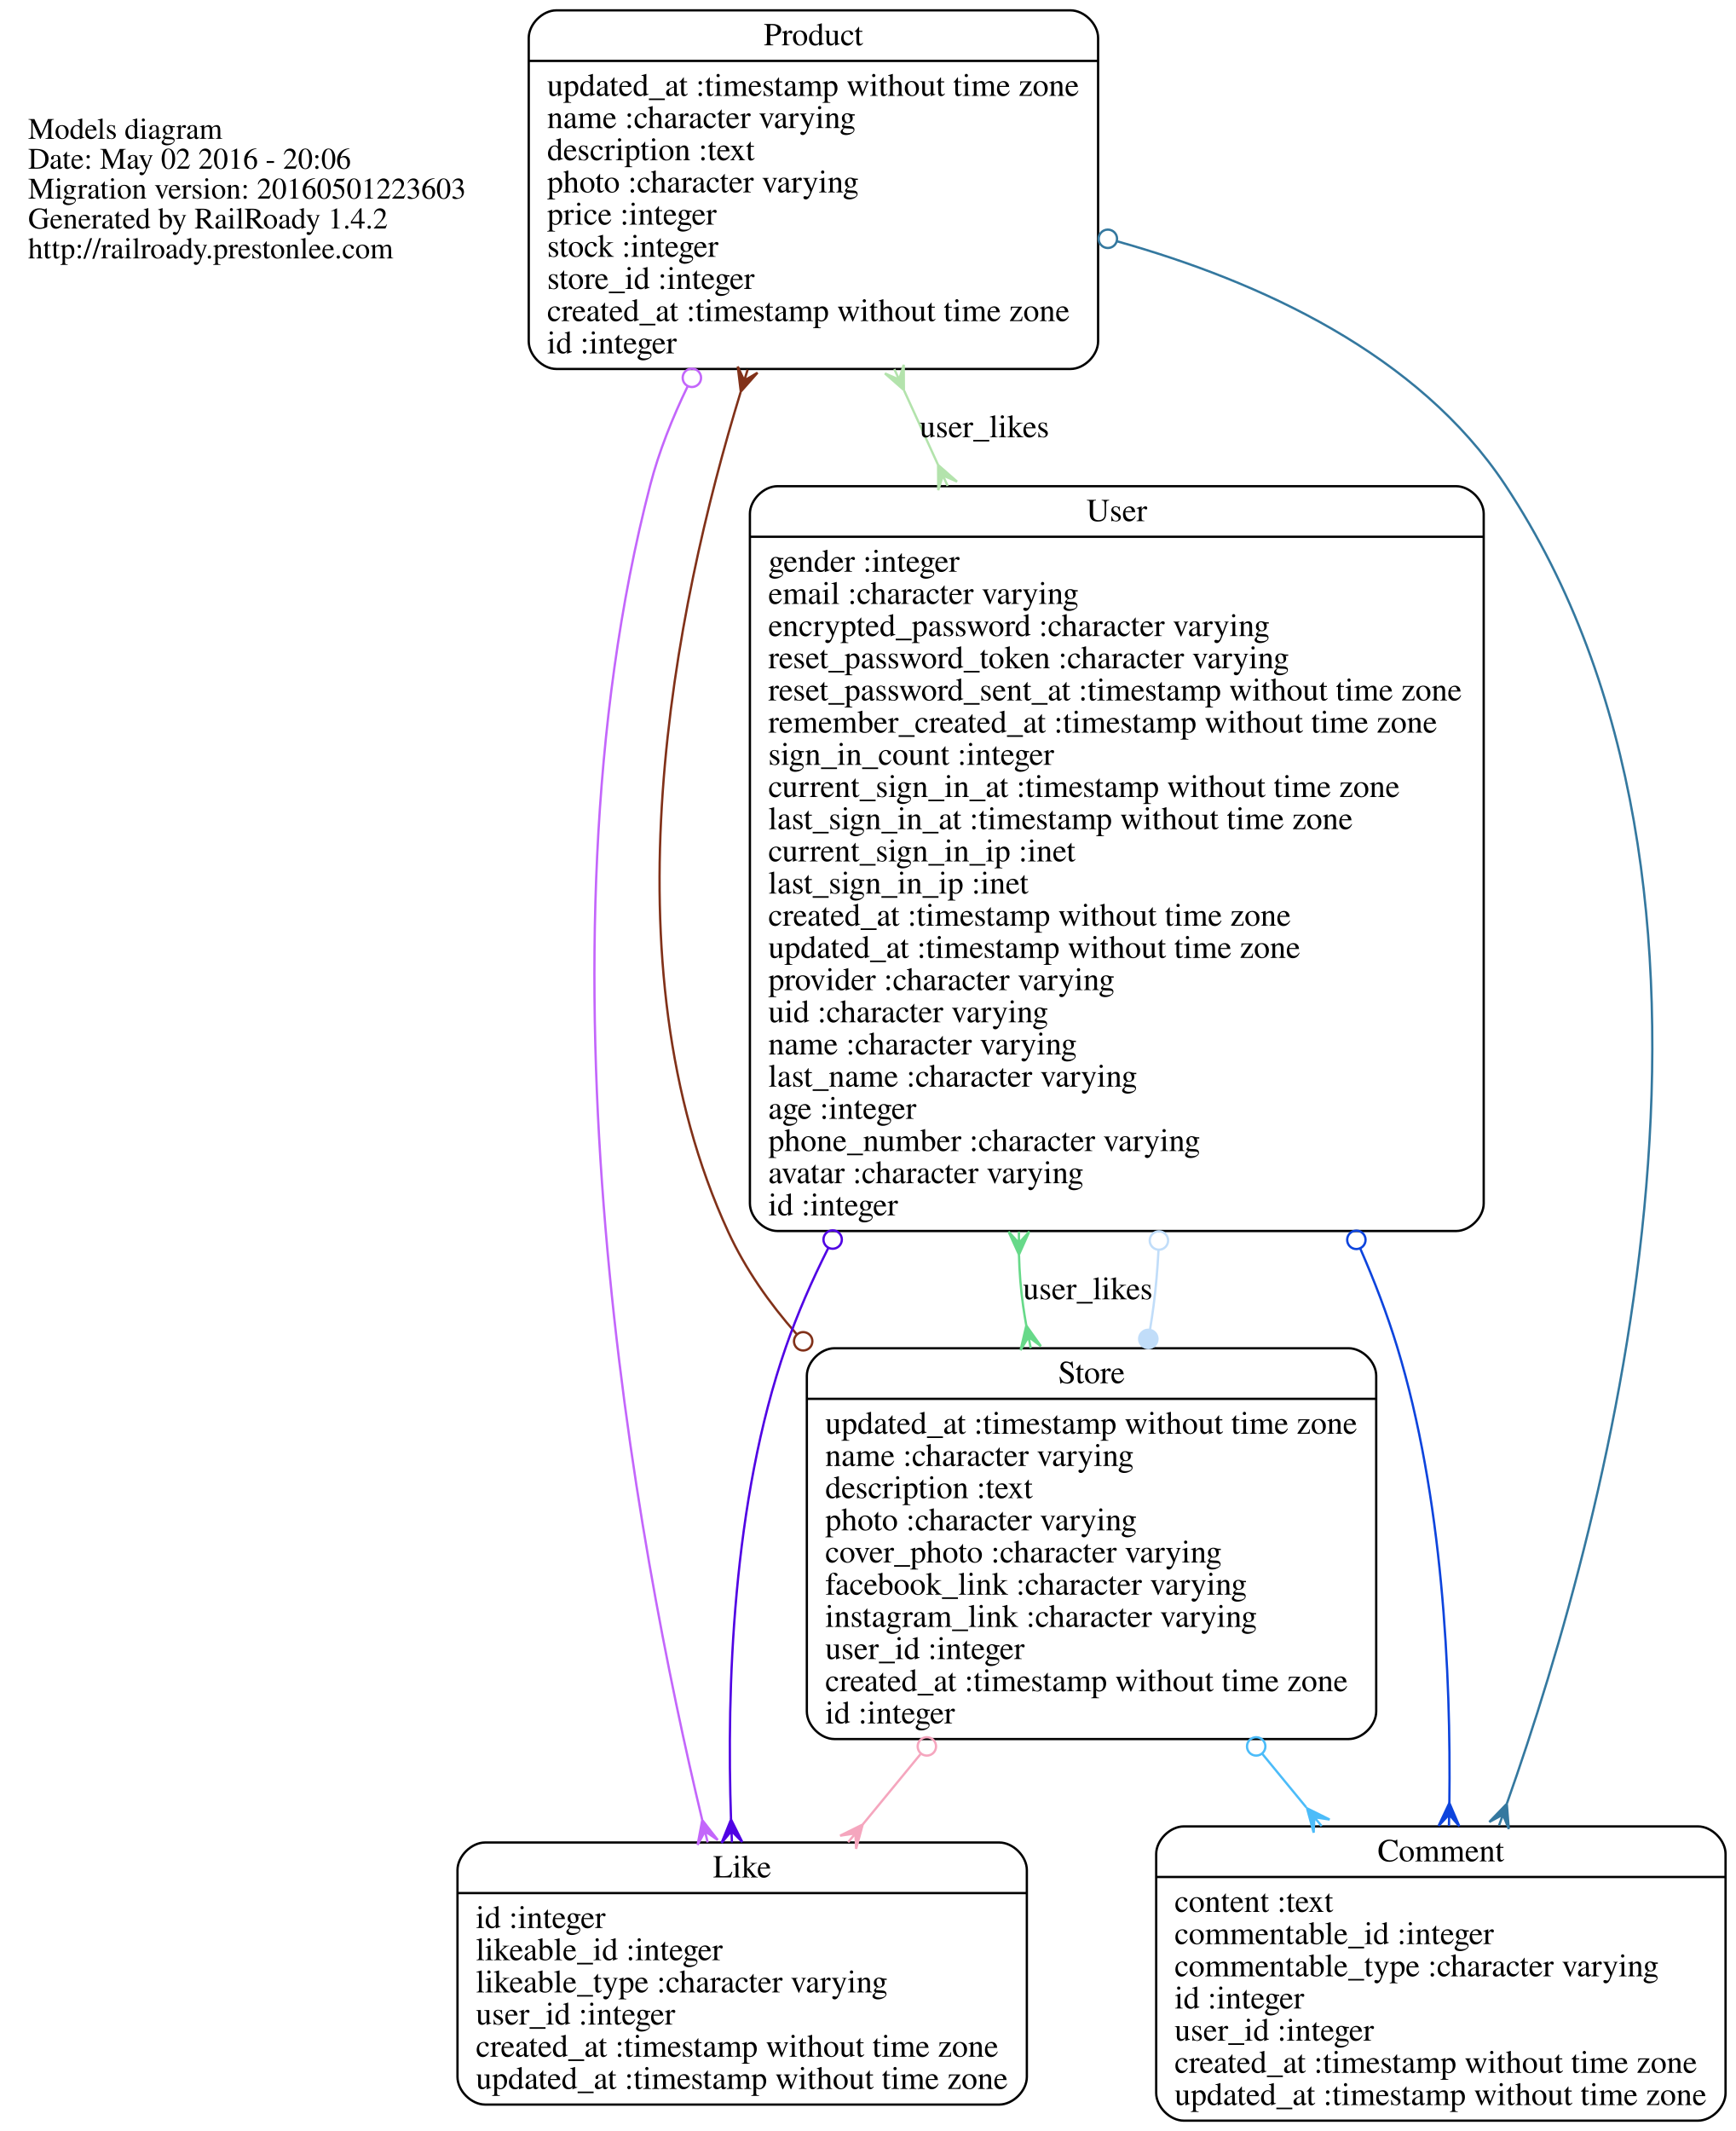
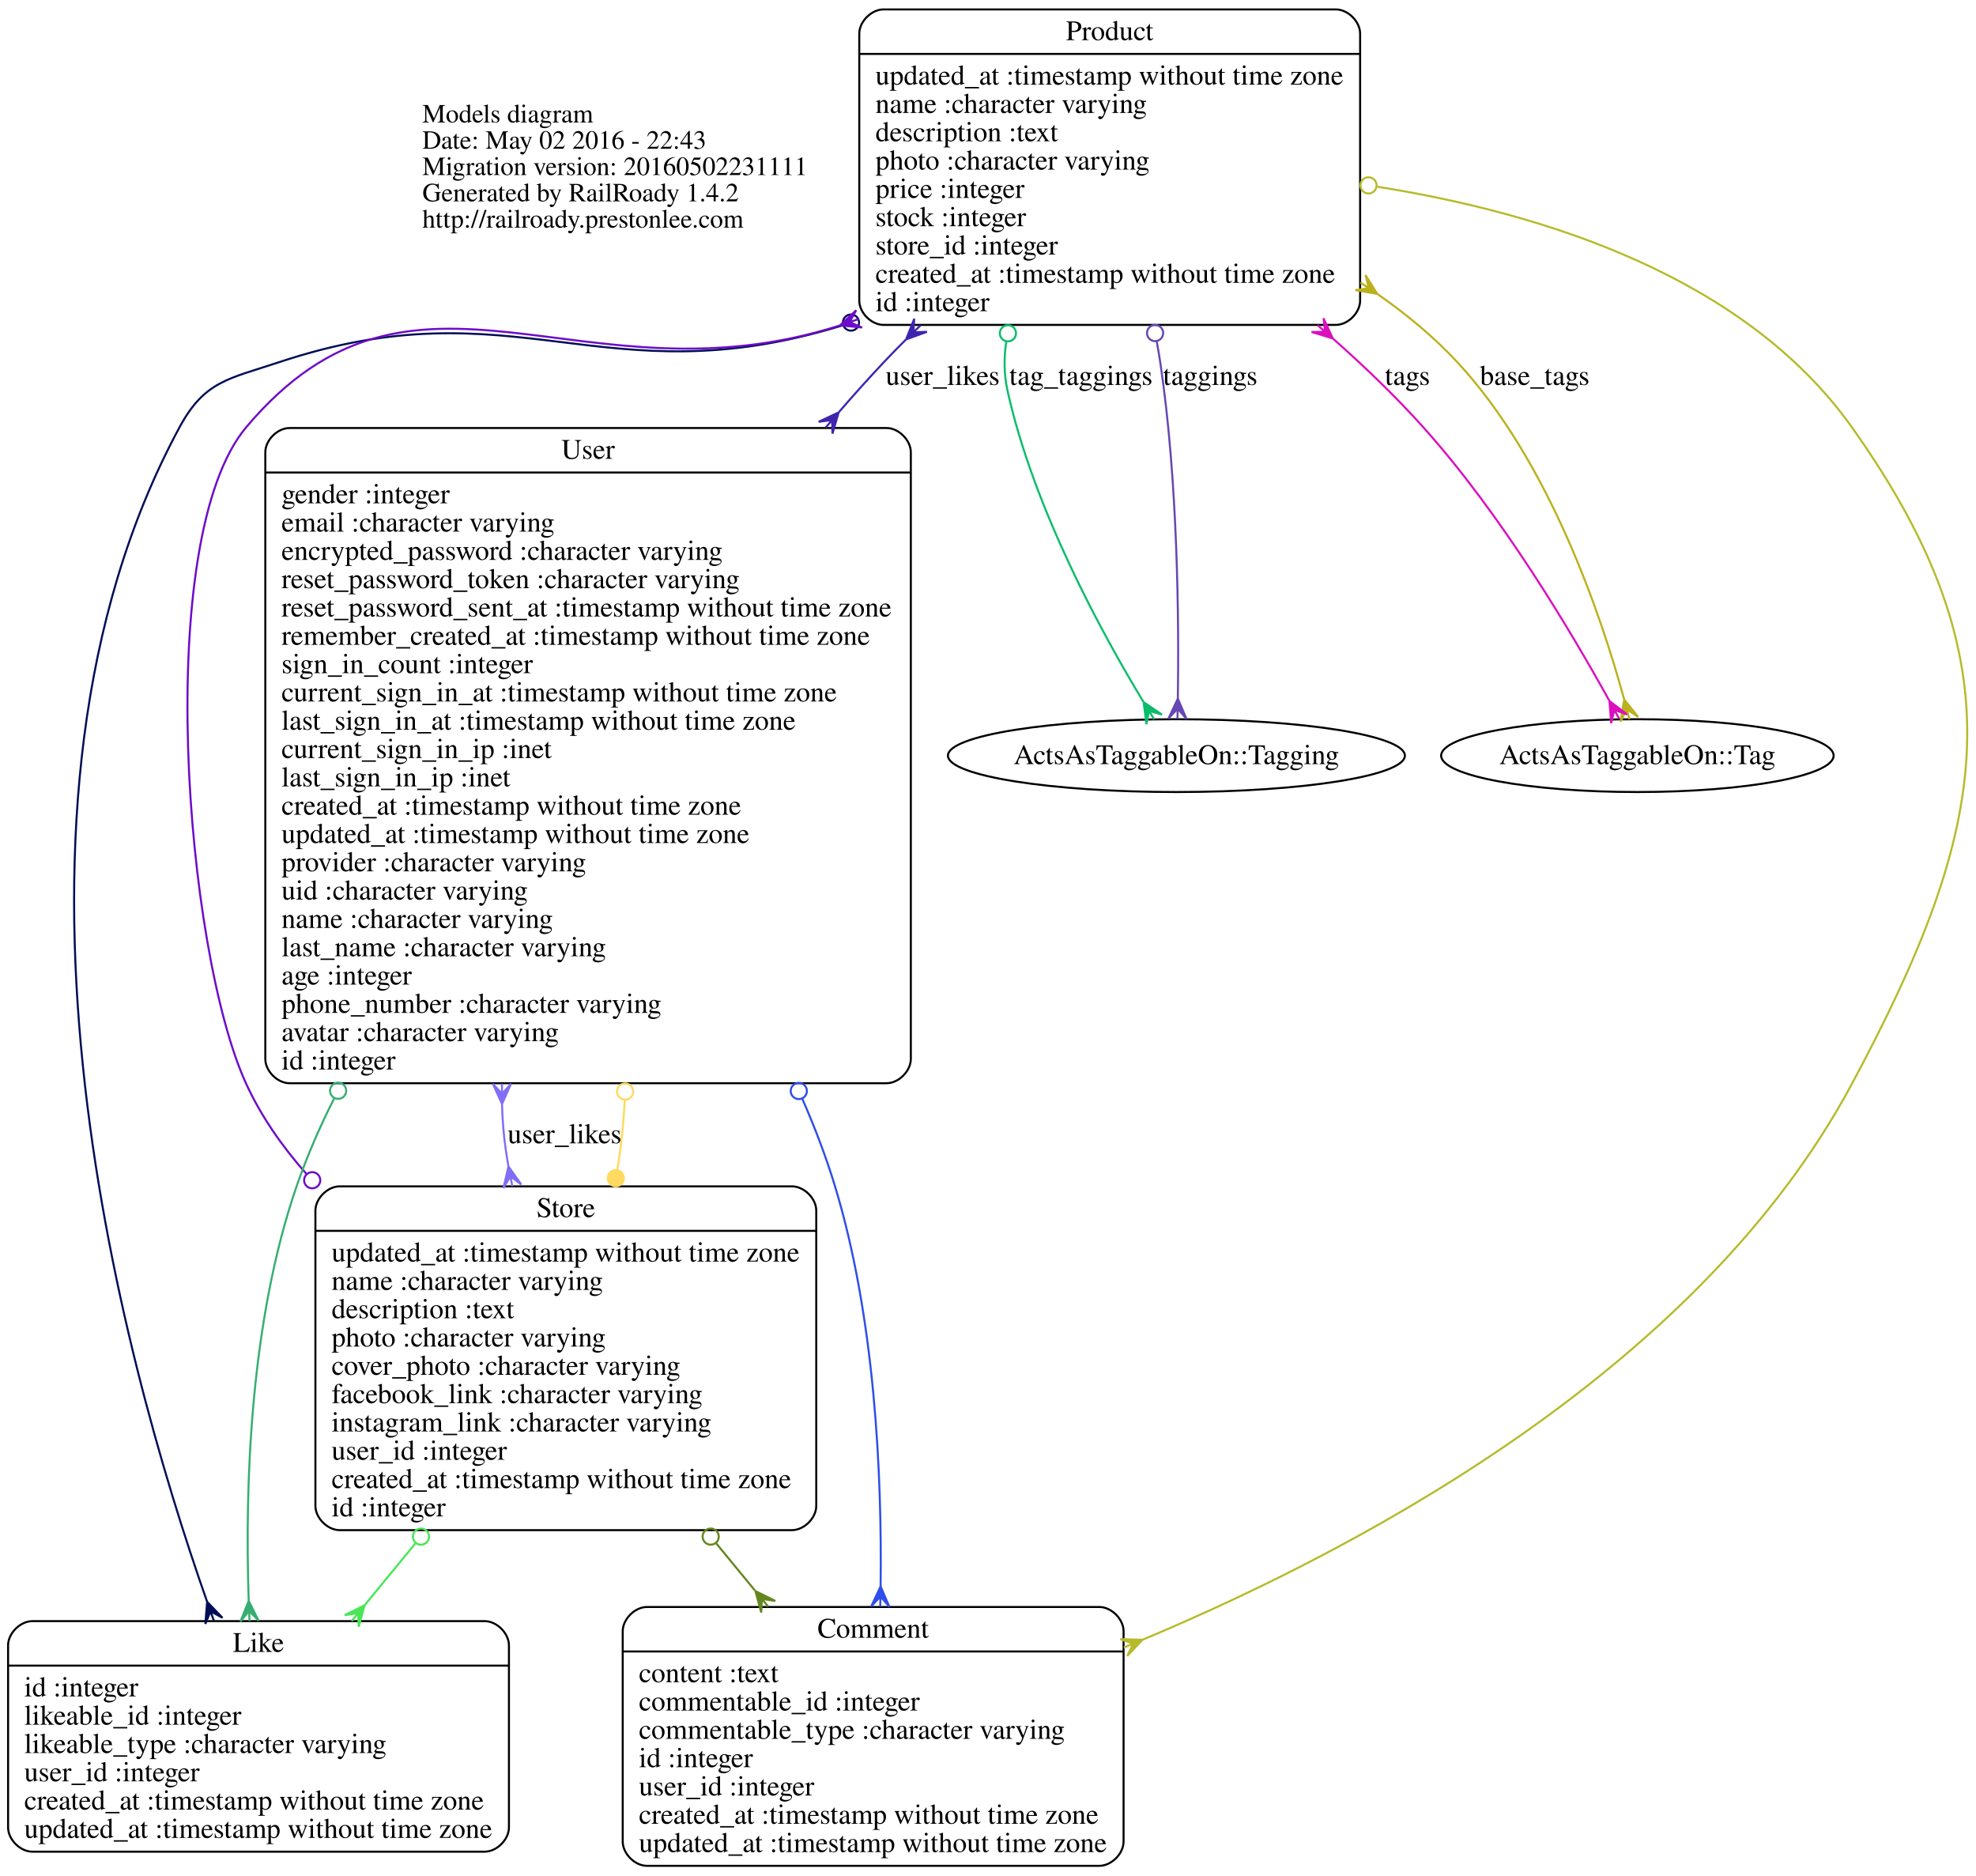
- <svg xmlns="http://www.w3.org/2000/svg" width="755pt" height="927pt" viewBox="0.00 0.00 754.55 927.00">
+ <svg xmlns="http://www.w3.org/2000/svg" width="977pt" height="927pt" viewBox="0.00 0.00 977.34 927.00">
  <g id="graph0" class="graph" transform="scale(1 1) rotate(0) translate(4 923)">
-     <polygon fill="none" stroke="none" points="-4,4 -4,-923 750.55,-923 750.55,4 -4,4" />
+     <polygon fill="none" stroke="none" points="-4,4 -4,-923 973.338,-923 973.338,4 -4,4" />
    <g id="node1" class="node">
-       <text text-anchor="start" x="8" y="-862.6" font-family="Times,serif" font-size="13.00">Models diagram</text>
-       <text text-anchor="start" x="8" y="-849.6" font-family="Times,serif" font-size="13.00">Date: May 02 2016 - 20:06</text>
-       <text text-anchor="start" x="8" y="-836.6" font-family="Times,serif" font-size="13.00">Migration version: 20160501223603</text>
-       <text text-anchor="start" x="8" y="-823.6" font-family="Times,serif" font-size="13.00">Generated by RailRoady 1.4.2</text>
-       <text text-anchor="start" x="8" y="-810.6" font-family="Times,serif" font-size="13.00">http://railroady.prestonlee.com</text>
+       <text text-anchor="start" x="204.889" y="-862.6" font-family="Times,serif" font-size="13.00">Models diagram</text>
+       <text text-anchor="start" x="204.889" y="-849.6" font-family="Times,serif" font-size="13.00">Date: May 02 2016 - 22:43</text>
+       <text text-anchor="start" x="204.889" y="-836.6" font-family="Times,serif" font-size="13.00">Migration version: 20160502231111</text>
+       <text text-anchor="start" x="204.889" y="-823.6" font-family="Times,serif" font-size="13.00">Generated by RailRoady 1.4.2</text>
+       <text text-anchor="start" x="204.889" y="-810.6" font-family="Times,serif" font-size="13.00">http://railroady.prestonlee.com</text>
    </g>
    <g id="node2" class="node">
-       <path fill="none" stroke="black" d="M510.825,-0.5C510.825,-0.5 734.55,-0.5 734.55,-0.5 740.55,-0.5 746.55,-6.5 746.55,-12.5 746.55,-12.5 746.55,-116.5 746.55,-116.5 746.55,-122.5 740.55,-128.5 734.55,-128.5 734.55,-128.5 510.825,-128.5 510.825,-128.5 504.825,-128.5 498.825,-122.5 498.825,-116.5 498.825,-116.5 498.825,-12.5 498.825,-12.5 498.825,-6.5 504.825,-0.5 510.825,-0.5" />
-       <text text-anchor="middle" x="622.688" y="-113.3" font-family="Times,serif" font-size="14.00">Comment</text>
-       <polyline fill="none" stroke="black" points="498.825,-106.5 746.55,-106.5 " />
-       <text text-anchor="start" x="506.825" y="-91.3" font-family="Times,serif" font-size="14.00">content :text</text>
-       <text text-anchor="start" x="506.825" y="-77.3" font-family="Times,serif" font-size="14.00">commentable_id :integer</text>
-       <text text-anchor="start" x="506.825" y="-63.3" font-family="Times,serif" font-size="14.00">commentable_type :character varying</text>
-       <text text-anchor="start" x="506.825" y="-49.3" font-family="Times,serif" font-size="14.00">id :integer</text>
-       <text text-anchor="start" x="506.825" y="-35.3" font-family="Times,serif" font-size="14.00">user_id :integer</text>
-       <text text-anchor="start" x="506.825" y="-21.3" font-family="Times,serif" font-size="14.00">created_at :timestamp without time zone</text>
-       <text text-anchor="start" x="506.825" y="-7.3" font-family="Times,serif" font-size="14.00">updated_at :timestamp without time zone</text>
+       <path fill="none" stroke="black" d="M316,-0.5C316,-0.5 539.725,-0.5 539.725,-0.5 545.725,-0.5 551.725,-6.5 551.725,-12.5 551.725,-12.5 551.725,-116.5 551.725,-116.5 551.725,-122.5 545.725,-128.5 539.725,-128.5 539.725,-128.5 316,-128.5 316,-128.5 310,-128.5 304,-122.5 304,-116.5 304,-116.5 304,-12.5 304,-12.5 304,-6.5 310,-0.5 316,-0.5" />
+       <text text-anchor="middle" x="427.862" y="-113.3" font-family="Times,serif" font-size="14.00">Comment</text>
+       <polyline fill="none" stroke="black" points="304,-106.5 551.725,-106.5 " />
+       <text text-anchor="start" x="312" y="-91.3" font-family="Times,serif" font-size="14.00">content :text</text>
+       <text text-anchor="start" x="312" y="-77.3" font-family="Times,serif" font-size="14.00">commentable_id :integer</text>
+       <text text-anchor="start" x="312" y="-63.3" font-family="Times,serif" font-size="14.00">commentable_type :character varying</text>
+       <text text-anchor="start" x="312" y="-49.3" font-family="Times,serif" font-size="14.00">id :integer</text>
+       <text text-anchor="start" x="312" y="-35.3" font-family="Times,serif" font-size="14.00">user_id :integer</text>
+       <text text-anchor="start" x="312" y="-21.3" font-family="Times,serif" font-size="14.00">created_at :timestamp without time zone</text>
+       <text text-anchor="start" x="312" y="-7.3" font-family="Times,serif" font-size="14.00">updated_at :timestamp without time zone</text>
    </g>
    <g id="node3" class="node">
-       <path fill="none" stroke="black" d="M206.825,-7.5C206.825,-7.5 430.55,-7.5 430.55,-7.5 436.55,-7.5 442.55,-13.5 442.55,-19.5 442.55,-19.5 442.55,-109.5 442.55,-109.5 442.55,-115.5 436.55,-121.5 430.55,-121.5 430.55,-121.5 206.825,-121.5 206.825,-121.5 200.825,-121.5 194.825,-115.5 194.825,-109.5 194.825,-109.5 194.825,-19.5 194.825,-19.5 194.825,-13.5 200.825,-7.5 206.825,-7.5" />
-       <text text-anchor="middle" x="318.688" y="-106.3" font-family="Times,serif" font-size="14.00">Like</text>
-       <polyline fill="none" stroke="black" points="194.825,-99.5 442.55,-99.5 " />
-       <text text-anchor="start" x="202.825" y="-84.3" font-family="Times,serif" font-size="14.00">id :integer</text>
-       <text text-anchor="start" x="202.825" y="-70.3" font-family="Times,serif" font-size="14.00">likeable_id :integer</text>
-       <text text-anchor="start" x="202.825" y="-56.3" font-family="Times,serif" font-size="14.00">likeable_type :character varying</text>
-       <text text-anchor="start" x="202.825" y="-42.3" font-family="Times,serif" font-size="14.00">user_id :integer</text>
-       <text text-anchor="start" x="202.825" y="-28.3" font-family="Times,serif" font-size="14.00">created_at :timestamp without time zone</text>
-       <text text-anchor="start" x="202.825" y="-14.3" font-family="Times,serif" font-size="14.00">updated_at :timestamp without time zone</text>
+       <path fill="none" stroke="black" d="M12,-7.5C12,-7.5 235.725,-7.5 235.725,-7.5 241.725,-7.5 247.725,-13.5 247.725,-19.5 247.725,-19.5 247.725,-109.5 247.725,-109.5 247.725,-115.5 241.725,-121.5 235.725,-121.5 235.725,-121.5 12,-121.5 12,-121.5 6,-121.5 0,-115.5 0,-109.5 0,-109.5 0,-19.5 0,-19.5 0,-13.5 6,-7.5 12,-7.5" />
+       <text text-anchor="middle" x="123.862" y="-106.3" font-family="Times,serif" font-size="14.00">Like</text>
+       <polyline fill="none" stroke="black" points="0,-99.5 247.725,-99.5 " />
+       <text text-anchor="start" x="8" y="-84.3" font-family="Times,serif" font-size="14.00">id :integer</text>
+       <text text-anchor="start" x="8" y="-70.3" font-family="Times,serif" font-size="14.00">likeable_id :integer</text>
+       <text text-anchor="start" x="8" y="-56.3" font-family="Times,serif" font-size="14.00">likeable_type :character varying</text>
+       <text text-anchor="start" x="8" y="-42.3" font-family="Times,serif" font-size="14.00">user_id :integer</text>
+       <text text-anchor="start" x="8" y="-28.3" font-family="Times,serif" font-size="14.00">created_at :timestamp without time zone</text>
+       <text text-anchor="start" x="8" y="-14.3" font-family="Times,serif" font-size="14.00">updated_at :timestamp without time zone</text>
    </g>
    <g id="node4" class="node">
-       <path fill="none" stroke="black" d="M237.825,-762.5C237.825,-762.5 461.55,-762.5 461.55,-762.5 467.55,-762.5 473.55,-768.5 473.55,-774.5 473.55,-774.5 473.55,-906.5 473.55,-906.5 473.55,-912.5 467.55,-918.5 461.55,-918.5 461.55,-918.5 237.825,-918.5 237.825,-918.5 231.825,-918.5 225.825,-912.5 225.825,-906.5 225.825,-906.5 225.825,-774.5 225.825,-774.5 225.825,-768.5 231.825,-762.5 237.825,-762.5" />
-       <text text-anchor="middle" x="349.688" y="-903.3" font-family="Times,serif" font-size="14.00">Product</text>
-       <polyline fill="none" stroke="black" points="225.825,-896.5 473.55,-896.5 " />
-       <text text-anchor="start" x="233.825" y="-881.3" font-family="Times,serif" font-size="14.00">updated_at :timestamp without time zone</text>
-       <text text-anchor="start" x="233.825" y="-867.3" font-family="Times,serif" font-size="14.00">name :character varying</text>
-       <text text-anchor="start" x="233.825" y="-853.3" font-family="Times,serif" font-size="14.00">description :text</text>
-       <text text-anchor="start" x="233.825" y="-839.3" font-family="Times,serif" font-size="14.00">photo :character varying</text>
-       <text text-anchor="start" x="233.825" y="-825.3" font-family="Times,serif" font-size="14.00">price :integer</text>
-       <text text-anchor="start" x="233.825" y="-811.3" font-family="Times,serif" font-size="14.00">stock :integer</text>
-       <text text-anchor="start" x="233.825" y="-797.3" font-family="Times,serif" font-size="14.00">store_id :integer</text>
-       <text text-anchor="start" x="233.825" y="-783.3" font-family="Times,serif" font-size="14.00">created_at :timestamp without time zone</text>
-       <text text-anchor="start" x="233.825" y="-769.3" font-family="Times,serif" font-size="14.00">id :integer</text>
+       <path fill="none" stroke="black" d="M433,-762.5C433,-762.5 656.725,-762.5 656.725,-762.5 662.725,-762.5 668.725,-768.5 668.725,-774.5 668.725,-774.5 668.725,-906.5 668.725,-906.5 668.725,-912.5 662.725,-918.5 656.725,-918.5 656.725,-918.5 433,-918.5 433,-918.5 427,-918.5 421,-912.5 421,-906.5 421,-906.5 421,-774.5 421,-774.5 421,-768.5 427,-762.5 433,-762.5" />
+       <text text-anchor="middle" x="544.862" y="-903.3" font-family="Times,serif" font-size="14.00">Product</text>
+       <polyline fill="none" stroke="black" points="421,-896.5 668.725,-896.5 " />
+       <text text-anchor="start" x="429" y="-881.3" font-family="Times,serif" font-size="14.00">updated_at :timestamp without time zone</text>
+       <text text-anchor="start" x="429" y="-867.3" font-family="Times,serif" font-size="14.00">name :character varying</text>
+       <text text-anchor="start" x="429" y="-853.3" font-family="Times,serif" font-size="14.00">description :text</text>
+       <text text-anchor="start" x="429" y="-839.3" font-family="Times,serif" font-size="14.00">photo :character varying</text>
+       <text text-anchor="start" x="429" y="-825.3" font-family="Times,serif" font-size="14.00">price :integer</text>
+       <text text-anchor="start" x="429" y="-811.3" font-family="Times,serif" font-size="14.00">stock :integer</text>
+       <text text-anchor="start" x="429" y="-797.3" font-family="Times,serif" font-size="14.00">store_id :integer</text>
+       <text text-anchor="start" x="429" y="-783.3" font-family="Times,serif" font-size="14.00">created_at :timestamp without time zone</text>
+       <text text-anchor="start" x="429" y="-769.3" font-family="Times,serif" font-size="14.00">id :integer</text>
    </g>
    <g id="edge1" class="edge">
-       <path fill="none" stroke="#34789f" d="M481.888,-818.006C544.187,-800.524 612.968,-768.942 650.688,-712 767.994,-534.914 696.749,-266.752 651.48,-138.644" />
-       <ellipse fill="none" stroke="#34789f" cx="477.792" cy="-819.121" rx="4" ry="4" />
-       <polygon fill="#34789f" stroke="#34789f" points="651.37,-138.335 652.235,-127.404 649.684,-133.628 647.999,-128.921 647.999,-128.921 647.999,-128.921 649.684,-133.628 643.762,-130.438 651.37,-138.335 651.37,-138.335" />
+       <path fill="none" stroke="#b5bb2a" d="M677.314,-830.809C759.396,-817.767 858.949,-786.398 911.862,-712 995.58,-594.29 980.126,-514.296 911.862,-387 838.234,-249.7 677.287,-161.05 561.177,-112.322" />
+       <ellipse fill="none" stroke="#b5bb2a" cx="672.875" cy="-831.486" rx="4" ry="4" />
+       <polygon fill="#b5bb2a" stroke="#b5bb2a" points="561.082,-112.283 553.57,-104.295 556.464,-110.367 551.845,-108.451 551.845,-108.451 551.845,-108.451 556.464,-110.367 550.121,-112.608 561.082,-112.283 561.082,-112.283" />
    </g>
    <g id="edge2" class="edge">
-       <path fill="none" stroke="#c366fb" d="M295,-755.028C288.277,-741.131 282.456,-726.514 278.688,-712 225.068,-505.499 272.892,-250 301.25,-131.542" />
-       <ellipse fill="none" stroke="#c366fb" cx="296.805" cy="-758.647" rx="4" ry="4" />
-       <polygon fill="#c366fb" stroke="#c366fb" points="301.319,-131.256 308.05,-122.599 302.498,-126.397 303.677,-121.538 303.677,-121.538 303.677,-121.538 302.498,-126.397 299.303,-120.477 301.319,-131.256 301.319,-131.256" />
+       <path fill="none" stroke="#000e56" d="M412.965,-762.34C412.597,-762.225 412.23,-762.112 411.862,-762 293.437,-725.868 251.329,-783.135 133.862,-744 109.185,-735.779 97.244,-734.874 84.862,-712 -17.805,-522.331 55.266,-253.957 98.368,-131.289" />
+       <ellipse fill="none" stroke="#000e56" cx="416.892" cy="-763.647" rx="4" ry="4" />
+       <polygon fill="#000e56" stroke="#000e56" points="98.446,-131.069 106.039,-123.157 100.123,-126.359 101.8,-121.648 101.8,-121.648 101.8,-121.648 100.123,-126.359 97.56,-120.139 98.446,-131.069 98.446,-131.069" />
    </g>
    <g id="node6" class="node">
-       <path fill="none" stroke="black" d="M334.053,-387.5C334.053,-387.5 629.323,-387.5 629.323,-387.5 635.323,-387.5 641.323,-393.5 641.323,-399.5 641.323,-399.5 641.323,-699.5 641.323,-699.5 641.323,-705.5 635.323,-711.5 629.323,-711.5 629.323,-711.5 334.053,-711.5 334.053,-711.5 328.053,-711.5 322.053,-705.5 322.053,-699.5 322.053,-699.5 322.053,-399.5 322.053,-399.5 322.053,-393.5 328.053,-387.5 334.053,-387.5" />
-       <text text-anchor="middle" x="481.688" y="-696.3" font-family="Times,serif" font-size="14.00">User</text>
-       <polyline fill="none" stroke="black" points="322.053,-689.5 641.323,-689.5 " />
-       <text text-anchor="start" x="330.053" y="-674.3" font-family="Times,serif" font-size="14.00">gender :integer</text>
-       <text text-anchor="start" x="330.053" y="-660.3" font-family="Times,serif" font-size="14.00">email :character varying</text>
-       <text text-anchor="start" x="330.053" y="-646.3" font-family="Times,serif" font-size="14.00">encrypted_password :character varying</text>
-       <text text-anchor="start" x="330.053" y="-632.3" font-family="Times,serif" font-size="14.00">reset_password_token :character varying</text>
-       <text text-anchor="start" x="330.053" y="-618.3" font-family="Times,serif" font-size="14.00">reset_password_sent_at :timestamp without time zone</text>
-       <text text-anchor="start" x="330.053" y="-604.3" font-family="Times,serif" font-size="14.00">remember_created_at :timestamp without time zone</text>
-       <text text-anchor="start" x="330.053" y="-590.3" font-family="Times,serif" font-size="14.00">sign_in_count :integer</text>
-       <text text-anchor="start" x="330.053" y="-576.3" font-family="Times,serif" font-size="14.00">current_sign_in_at :timestamp without time zone</text>
-       <text text-anchor="start" x="330.053" y="-562.3" font-family="Times,serif" font-size="14.00">last_sign_in_at :timestamp without time zone</text>
-       <text text-anchor="start" x="330.053" y="-548.3" font-family="Times,serif" font-size="14.00">current_sign_in_ip :inet</text>
-       <text text-anchor="start" x="330.053" y="-534.3" font-family="Times,serif" font-size="14.00">last_sign_in_ip :inet</text>
-       <text text-anchor="start" x="330.053" y="-520.3" font-family="Times,serif" font-size="14.00">created_at :timestamp without time zone</text>
-       <text text-anchor="start" x="330.053" y="-506.3" font-family="Times,serif" font-size="14.00">updated_at :timestamp without time zone</text>
-       <text text-anchor="start" x="330.053" y="-492.3" font-family="Times,serif" font-size="14.00">provider :character varying</text>
-       <text text-anchor="start" x="330.053" y="-478.3" font-family="Times,serif" font-size="14.00">uid :character varying</text>
-       <text text-anchor="start" x="330.053" y="-464.3" font-family="Times,serif" font-size="14.00">name :character varying</text>
-       <text text-anchor="start" x="330.053" y="-450.3" font-family="Times,serif" font-size="14.00">last_name :character varying</text>
-       <text text-anchor="start" x="330.053" y="-436.3" font-family="Times,serif" font-size="14.00">age :integer</text>
-       <text text-anchor="start" x="330.053" y="-422.3" font-family="Times,serif" font-size="14.00">phone_number :character varying</text>
-       <text text-anchor="start" x="330.053" y="-408.3" font-family="Times,serif" font-size="14.00">avatar :character varying</text>
-       <text text-anchor="start" x="330.053" y="-394.3" font-family="Times,serif" font-size="14.00">id :integer</text>
+       <path fill="none" stroke="black" d="M139.228,-387.5C139.228,-387.5 434.497,-387.5 434.497,-387.5 440.497,-387.5 446.497,-393.5 446.497,-399.5 446.497,-399.5 446.497,-699.5 446.497,-699.5 446.497,-705.5 440.497,-711.5 434.497,-711.5 434.497,-711.5 139.228,-711.5 139.228,-711.5 133.228,-711.5 127.228,-705.5 127.228,-699.5 127.228,-699.5 127.228,-399.5 127.228,-399.5 127.228,-393.5 133.228,-387.5 139.228,-387.5" />
+       <text text-anchor="middle" x="286.862" y="-696.3" font-family="Times,serif" font-size="14.00">User</text>
+       <polyline fill="none" stroke="black" points="127.228,-689.5 446.497,-689.5 " />
+       <text text-anchor="start" x="135.228" y="-674.3" font-family="Times,serif" font-size="14.00">gender :integer</text>
+       <text text-anchor="start" x="135.228" y="-660.3" font-family="Times,serif" font-size="14.00">email :character varying</text>
+       <text text-anchor="start" x="135.228" y="-646.3" font-family="Times,serif" font-size="14.00">encrypted_password :character varying</text>
+       <text text-anchor="start" x="135.228" y="-632.3" font-family="Times,serif" font-size="14.00">reset_password_token :character varying</text>
+       <text text-anchor="start" x="135.228" y="-618.3" font-family="Times,serif" font-size="14.00">reset_password_sent_at :timestamp without time zone</text>
+       <text text-anchor="start" x="135.228" y="-604.3" font-family="Times,serif" font-size="14.00">remember_created_at :timestamp without time zone</text>
+       <text text-anchor="start" x="135.228" y="-590.3" font-family="Times,serif" font-size="14.00">sign_in_count :integer</text>
+       <text text-anchor="start" x="135.228" y="-576.3" font-family="Times,serif" font-size="14.00">current_sign_in_at :timestamp without time zone</text>
+       <text text-anchor="start" x="135.228" y="-562.3" font-family="Times,serif" font-size="14.00">last_sign_in_at :timestamp without time zone</text>
+       <text text-anchor="start" x="135.228" y="-548.3" font-family="Times,serif" font-size="14.00">current_sign_in_ip :inet</text>
+       <text text-anchor="start" x="135.228" y="-534.3" font-family="Times,serif" font-size="14.00">last_sign_in_ip :inet</text>
+       <text text-anchor="start" x="135.228" y="-520.3" font-family="Times,serif" font-size="14.00">created_at :timestamp without time zone</text>
+       <text text-anchor="start" x="135.228" y="-506.3" font-family="Times,serif" font-size="14.00">updated_at :timestamp without time zone</text>
+       <text text-anchor="start" x="135.228" y="-492.3" font-family="Times,serif" font-size="14.00">provider :character varying</text>
+       <text text-anchor="start" x="135.228" y="-478.3" font-family="Times,serif" font-size="14.00">uid :character varying</text>
+       <text text-anchor="start" x="135.228" y="-464.3" font-family="Times,serif" font-size="14.00">name :character varying</text>
+       <text text-anchor="start" x="135.228" y="-450.3" font-family="Times,serif" font-size="14.00">last_name :character varying</text>
+       <text text-anchor="start" x="135.228" y="-436.3" font-family="Times,serif" font-size="14.00">age :integer</text>
+       <text text-anchor="start" x="135.228" y="-422.3" font-family="Times,serif" font-size="14.00">phone_number :character varying</text>
+       <text text-anchor="start" x="135.228" y="-408.3" font-family="Times,serif" font-size="14.00">avatar :character varying</text>
+       <text text-anchor="start" x="135.228" y="-394.3" font-family="Times,serif" font-size="14.00">id :integer</text>
    </g>
    <g id="edge3" class="edge">
-       <path fill="none" stroke="#b3e3ac" d="M389.209,-752.973C393.916,-742.668 398.838,-731.892 403.854,-720.909" />
-       <polygon fill="#b3e3ac" stroke="#b3e3ac" points="389.043,-753.337 380.795,-760.563 386.965,-757.885 384.888,-762.433 384.888,-762.433 384.888,-762.433 386.965,-757.885 388.981,-764.303 389.043,-753.337 389.043,-753.337" />
-       <polygon fill="#b3e3ac" stroke="#b3e3ac" points="403.933,-720.736 412.181,-713.51 406.01,-716.188 408.087,-711.64 408.087,-711.64 408.087,-711.64 406.01,-716.188 403.994,-709.771 403.933,-720.736 403.933,-720.736" />
-       <text text-anchor="middle" x="424.071" y="-732.8" font-family="Times,serif" font-size="14.00">user_likes</text>
+       <path fill="none" stroke="#3f25ae" d="M444.02,-755.192C440.271,-751.475 436.615,-747.736 433.097,-744 425.692,-736.138 418.303,-727.909 411.002,-719.465" />
+       <polygon fill="#3f25ae" stroke="#3f25ae" points="444.167,-755.335 448.196,-765.534 447.751,-758.822 451.335,-762.309 451.335,-762.309 451.335,-762.309 447.751,-758.822 454.473,-759.084 444.167,-755.335 444.167,-755.335" />
+       <polygon fill="#3f25ae" stroke="#3f25ae" points="410.822,-719.255 407.742,-708.73 407.572,-715.455 404.322,-711.655 404.322,-711.655 404.322,-711.655 407.572,-715.455 400.902,-714.58 410.822,-719.255 410.822,-719.255" />
+       <text text-anchor="middle" x="462.245" y="-732.8" font-family="Times,serif" font-size="14.00">user_likes</text>
+     </g>
+     <g id="node7" class="node">
+       <ellipse fill="none" stroke="black" cx="577.862" cy="-549.5" rx="113.006" ry="18" />
+       <text text-anchor="middle" x="577.862" y="-545.3" font-family="Times,serif" font-size="14.00">ActsAsTaggableOn::Tagging</text>
+     </g>
+     <g id="edge4" class="edge">
+       <path fill="none" stroke="#6647b4" d="M568.137,-754.284C568.775,-750.822 569.355,-747.385 569.862,-744 578.656,-685.288 579.125,-615.514 578.57,-577.868" />
+       <ellipse fill="none" stroke="#6647b4" cx="567.317" cy="-758.467" rx="4" ry="4" />
+       <polygon fill="#6647b4" stroke="#6647b4" points="578.567,-577.699 582.881,-567.617 578.474,-572.7 578.382,-567.7 578.382,-567.7 578.382,-567.7 578.474,-572.7 573.883,-567.783 578.567,-577.699 578.567,-577.699" />
+       <text text-anchor="middle" x="594.583" y="-732.8" font-family="Times,serif" font-size="14.00">taggings</text>
+     </g>
+     <g id="edge6" class="edge">
+       <path fill="none" stroke="#0abd6a" d="M493.71,-754.266C492.498,-746.213 492.536,-738.05 494.317,-730 507.217,-671.714 541.065,-609.899 561.501,-576.168" />
+       <ellipse fill="none" stroke="#0abd6a" cx="494.531" cy="-758.351" rx="4" ry="4" />
+       <polygon fill="#0abd6a" stroke="#0abd6a" points="561.64,-575.942 570.713,-569.784 564.26,-571.684 566.881,-567.426 566.881,-567.426 566.881,-567.426 564.26,-571.684 563.048,-565.067 561.64,-575.942 561.64,-575.942" />
+       <text text-anchor="middle" x="530.635" y="-732.8" font-family="Times,serif" font-size="14.00">tag_taggings</text>
+     </g>
+     <g id="node8" class="node">
+       <ellipse fill="none" stroke="black" cx="805.862" cy="-549.5" rx="97.062" ry="18" />
+       <text text-anchor="middle" x="805.862" y="-545.3" font-family="Times,serif" font-size="14.00">ActsAsTaggableOn::Tag</text>
+     </g>
+     <g id="edge5" class="edge">
+       <path fill="none" stroke="#bbb11d" d="M677.415,-777.678C691.759,-767.681 705.313,-756.459 716.862,-744 762.552,-694.711 788.227,-617.871 799.276,-577.447" />
+       <polygon fill="#bbb11d" stroke="#bbb11d" points="677.182,-777.835 666.374,-779.689 673.035,-780.628 668.888,-783.422 668.888,-783.422 668.888,-783.422 673.035,-780.628 671.402,-787.154 677.182,-777.835 677.182,-777.835" />
+       <polygon fill="#bbb11d" stroke="#bbb11d" points="799.342,-577.198 806.243,-568.676 800.617,-572.363 801.892,-567.528 801.892,-567.528 801.892,-567.528 800.617,-572.363 797.54,-566.381 799.342,-577.198 799.342,-577.198" />
+       <text text-anchor="middle" x="755.076" y="-732.8" font-family="Times,serif" font-size="14.00">base_tags</text>
+     </g>
+     <g id="edge7" class="edge">
+       <path fill="none" stroke="#db0fbe" d="M655.362,-755.661C671.017,-741.81 686.359,-727.04 699.862,-712 738.609,-668.845 773.377,-610.299 791.861,-576.848" />
+       <polygon fill="#db0fbe" stroke="#db0fbe" points="655.193,-755.808 644.7,-758.993 651.426,-759.096 647.659,-762.384 647.659,-762.384 647.659,-762.384 651.426,-759.096 650.618,-765.774 655.193,-755.808 655.193,-755.808" />
+       <polygon fill="#db0fbe" stroke="#db0fbe" points="792.056,-576.491 800.797,-569.87 794.452,-572.103 796.847,-567.714 796.847,-567.714 796.847,-567.714 794.452,-572.103 792.898,-565.558 792.056,-576.491 792.056,-576.491" />
+       <text text-anchor="middle" x="692.138" y="-732.8" font-family="Times,serif" font-size="14.00">tags</text>
    </g>
    <g id="node5" class="node">
-       <path fill="none" stroke="black" d="M358.825,-166.5C358.825,-166.5 582.55,-166.5 582.55,-166.5 588.55,-166.5 594.55,-172.5 594.55,-178.5 594.55,-178.5 594.55,-324.5 594.55,-324.5 594.55,-330.5 588.55,-336.5 582.55,-336.5 582.55,-336.5 358.825,-336.5 358.825,-336.5 352.825,-336.5 346.825,-330.5 346.825,-324.5 346.825,-324.5 346.825,-178.5 346.825,-178.5 346.825,-172.5 352.825,-166.5 358.825,-166.5" />
-       <text text-anchor="middle" x="470.688" y="-321.3" font-family="Times,serif" font-size="14.00">Store</text>
-       <polyline fill="none" stroke="black" points="346.825,-314.5 594.55,-314.5 " />
-       <text text-anchor="start" x="354.825" y="-299.3" font-family="Times,serif" font-size="14.00">updated_at :timestamp without time zone</text>
-       <text text-anchor="start" x="354.825" y="-285.3" font-family="Times,serif" font-size="14.00">name :character varying</text>
-       <text text-anchor="start" x="354.825" y="-271.3" font-family="Times,serif" font-size="14.00">description :text</text>
-       <text text-anchor="start" x="354.825" y="-257.3" font-family="Times,serif" font-size="14.00">photo :character varying</text>
-       <text text-anchor="start" x="354.825" y="-243.3" font-family="Times,serif" font-size="14.00">cover_photo :character varying</text>
-       <text text-anchor="start" x="354.825" y="-229.3" font-family="Times,serif" font-size="14.00">facebook_link :character varying</text>
-       <text text-anchor="start" x="354.825" y="-215.3" font-family="Times,serif" font-size="14.00">instagram_link :character varying</text>
-       <text text-anchor="start" x="354.825" y="-201.3" font-family="Times,serif" font-size="14.00">user_id :integer</text>
-       <text text-anchor="start" x="354.825" y="-187.3" font-family="Times,serif" font-size="14.00">created_at :timestamp without time zone</text>
-       <text text-anchor="start" x="354.825" y="-173.3" font-family="Times,serif" font-size="14.00">id :integer</text>
+       <path fill="none" stroke="black" d="M164,-166.5C164,-166.5 387.725,-166.5 387.725,-166.5 393.725,-166.5 399.725,-172.5 399.725,-178.5 399.725,-178.5 399.725,-324.5 399.725,-324.5 399.725,-330.5 393.725,-336.5 387.725,-336.5 387.725,-336.5 164,-336.5 164,-336.5 158,-336.5 152,-330.5 152,-324.5 152,-324.5 152,-178.5 152,-178.5 152,-172.5 158,-166.5 164,-166.5" />
+       <text text-anchor="middle" x="275.862" y="-321.3" font-family="Times,serif" font-size="14.00">Store</text>
+       <polyline fill="none" stroke="black" points="152,-314.5 399.725,-314.5 " />
+       <text text-anchor="start" x="160" y="-299.3" font-family="Times,serif" font-size="14.00">updated_at :timestamp without time zone</text>
+       <text text-anchor="start" x="160" y="-285.3" font-family="Times,serif" font-size="14.00">name :character varying</text>
+       <text text-anchor="start" x="160" y="-271.3" font-family="Times,serif" font-size="14.00">description :text</text>
+       <text text-anchor="start" x="160" y="-257.3" font-family="Times,serif" font-size="14.00">photo :character varying</text>
+       <text text-anchor="start" x="160" y="-243.3" font-family="Times,serif" font-size="14.00">cover_photo :character varying</text>
+       <text text-anchor="start" x="160" y="-229.3" font-family="Times,serif" font-size="14.00">facebook_link :character varying</text>
+       <text text-anchor="start" x="160" y="-215.3" font-family="Times,serif" font-size="14.00">instagram_link :character varying</text>
+       <text text-anchor="start" x="160" y="-201.3" font-family="Times,serif" font-size="14.00">user_id :integer</text>
+       <text text-anchor="start" x="160" y="-187.3" font-family="Times,serif" font-size="14.00">created_at :timestamp without time zone</text>
+       <text text-anchor="start" x="160" y="-173.3" font-family="Times,serif" font-size="14.00">id :integer</text>
    </g>
-     <g id="edge5" class="edge">
-       <path fill="none" stroke="#4cbcf9" d="M544.938,-160.129C551.363,-152.309 557.805,-144.469 564.08,-136.832" />
-       <ellipse fill="none" stroke="#4cbcf9" cx="542.333" cy="-163.3" rx="4" ry="4" />
-       <polygon fill="#4cbcf9" stroke="#4cbcf9" points="564.466,-136.362 574.291,-131.492 567.64,-132.499 570.814,-128.635 570.814,-128.635 570.814,-128.635 567.64,-132.499 567.337,-125.779 564.466,-136.362 564.466,-136.362" />
-     </g>
-     <g id="edge6" class="edge">
-       <path fill="none" stroke="#f5a6be" d="M396.31,-159.975C387.825,-149.648 379.313,-139.288 371.198,-129.41" />
-       <ellipse fill="none" stroke="#f5a6be" cx="399.042" cy="-163.3" rx="4" ry="4" />
-       <polygon fill="#f5a6be" stroke="#f5a6be" points="371.131,-129.328 368.259,-118.745 367.956,-125.465 364.782,-121.602 364.782,-121.602 364.782,-121.602 367.956,-125.465 361.305,-124.459 371.131,-129.328 371.131,-129.328" />
-     </g>
-     <g id="edge4" class="edge">
-       <path fill="none" stroke="#813119" d="M342.355,-342.676C330.447,-356.161 320.09,-370.977 312.688,-387 258.331,-504.657 289.066,-657.853 318.009,-752.394" />
-       <ellipse fill="none" stroke="#813119" cx="345.233" cy="-339.527" rx="4" ry="4" />
-       <polygon fill="#813119" stroke="#813119" points="318.092,-752.66 316.775,-763.547 319.581,-757.433 321.071,-762.206 321.071,-762.206 321.071,-762.206 319.581,-757.433 325.367,-760.866 318.092,-752.66 318.092,-752.66" />
-     </g>
-     <g id="edge7" class="edge">
-       <path fill="none" stroke="#67d989" d="M442.304,-346.407C441.789,-349.293 441.326,-352.162 440.922,-355 439.892,-362.244 439.315,-369.623 439.124,-377.064" />
-       <polygon fill="#67d989" stroke="#67d989" points="442.313,-346.361 448.655,-337.415 443.276,-341.454 444.239,-336.548 444.239,-336.548 444.239,-336.548 443.276,-341.454 439.823,-335.681 442.313,-346.361 442.313,-346.361" />
-       <polygon fill="#67d989" stroke="#67d989" points="439.124,-377.243 434.597,-387.231 439.111,-382.243 439.097,-387.243 439.097,-387.243 439.097,-387.243 439.111,-382.243 443.597,-387.255 439.124,-377.243 439.124,-377.243" />
-       <text text-anchor="middle" x="469.071" y="-357.8" font-family="Times,serif" font-size="14.00">user_likes</text>
+     <g id="edge9" class="edge">
+       <path fill="none" stroke="#64861f" d="M350.113,-160.129C356.538,-152.309 362.98,-144.469 369.254,-136.832" />
+       <ellipse fill="none" stroke="#64861f" cx="347.508" cy="-163.3" rx="4" ry="4" />
+       <polygon fill="#64861f" stroke="#64861f" points="369.641,-136.362 379.466,-131.492 372.815,-132.499 375.989,-128.635 375.989,-128.635 375.989,-128.635 372.815,-132.499 372.512,-125.779 369.641,-136.362 369.641,-136.362" />
    </g>
    <g id="edge10" class="edge">
-       <path fill="none" stroke="#0d44dd" d="M587.598,-379.911C593.816,-365.728 599.31,-351.327 603.688,-337 623.542,-272.019 627.087,-194.375 626.38,-138.796" />
-       <ellipse fill="none" stroke="#0d44dd" cx="585.919" cy="-383.657" rx="4" ry="4" />
-       <polygon fill="#0d44dd" stroke="#0d44dd" points="626.378,-138.682 630.7,-128.604 626.289,-133.683 626.201,-128.683 626.201,-128.683 626.201,-128.683 626.289,-133.683 621.702,-128.763 626.378,-138.682 626.378,-138.682" />
-     </g>
-     <g id="edge9" class="edge">
-       <path fill="none" stroke="#5003e4" d="M356.099,-379.993C348.988,-365.888 342.707,-351.475 337.688,-337 314.405,-269.862 311.921,-187.909 313.833,-131.717" />
-       <ellipse fill="none" stroke="#5003e4" cx="358.056" cy="-383.786" rx="4" ry="4" />
-       <polygon fill="#5003e4" stroke="#5003e4" points="313.841,-131.526 318.734,-121.712 314.039,-126.53 314.237,-121.534 314.237,-121.534 314.237,-121.534 314.039,-126.53 309.741,-121.355 313.841,-131.526 313.841,-131.526" />
+       <path fill="none" stroke="#49e656" d="M201.485,-159.975C193,-149.648 184.488,-139.288 176.372,-129.41" />
+       <ellipse fill="none" stroke="#49e656" cx="204.217" cy="-163.3" rx="4" ry="4" />
+       <polygon fill="#49e656" stroke="#49e656" points="176.305,-129.328 173.434,-118.745 173.131,-125.465 169.957,-121.602 169.957,-121.602 169.957,-121.602 173.131,-125.465 166.48,-124.459 176.305,-129.328 176.305,-129.328" />
    </g>
    <g id="edge8" class="edge">
-       <path fill="none" stroke="#c1ddf9" d="M499.832,-379.161C499.408,-370.986 498.71,-362.898 497.688,-355 497.249,-351.612 496.732,-348.177 496.15,-344.719" />
-       <ellipse fill="none" stroke="#c1ddf9" cx="500.004" cy="-383.366" rx="4" ry="4" />
-       <ellipse fill="#c1ddf9" stroke="#c1ddf9" cx="495.396" cy="-340.556" rx="4" ry="4" />
+       <path fill="none" stroke="#6d0bca" d="M147.53,-342.676C135.621,-356.161 125.265,-370.977 117.862,-387 87.572,-452.563 71.271,-656.816 117.862,-712 201.28,-810.802 283.168,-721.389 411.226,-762.165" />
+       <ellipse fill="none" stroke="#6d0bca" cx="150.407" cy="-339.527" rx="4" ry="4" />
+       <polygon fill="#6d0bca" stroke="#6d0bca" points="411.464,-762.246 419.474,-769.734 416.196,-763.861 420.928,-765.476 420.928,-765.476 420.928,-765.476 416.196,-763.861 422.381,-761.217 411.464,-762.246 411.464,-762.246" />
+     </g>
+     <g id="edge11" class="edge">
+       <path fill="none" stroke="#806ef6" d="M247.479,-346.407C246.964,-349.293 246.5,-352.162 246.097,-355 245.066,-362.244 244.49,-369.623 244.299,-377.064" />
+       <polygon fill="#806ef6" stroke="#806ef6" points="247.488,-346.361 253.829,-337.415 248.451,-341.454 249.414,-336.548 249.414,-336.548 249.414,-336.548 248.451,-341.454 244.998,-335.681 247.488,-346.361 247.488,-346.361" />
+       <polygon fill="#806ef6" stroke="#806ef6" points="244.299,-377.243 239.772,-387.231 244.285,-382.243 244.272,-387.243 244.272,-387.243 244.272,-387.243 244.285,-382.243 248.772,-387.255 244.299,-377.243 244.299,-377.243" />
+       <text text-anchor="middle" x="275.245" y="-357.8" font-family="Times,serif" font-size="14.00">user_likes</text>
+     </g>
+     <g id="edge14" class="edge">
+       <path fill="none" stroke="#2f4ee9" d="M392.773,-379.911C398.991,-365.728 404.485,-351.327 408.862,-337 428.717,-272.019 432.261,-194.375 431.554,-138.796" />
+       <ellipse fill="none" stroke="#2f4ee9" cx="391.093" cy="-383.657" rx="4" ry="4" />
+       <polygon fill="#2f4ee9" stroke="#2f4ee9" points="431.552,-138.682 435.875,-128.604 431.464,-133.683 431.376,-128.683 431.376,-128.683 431.376,-128.683 431.464,-133.683 426.876,-128.763 431.552,-138.682 431.552,-138.682" />
+     </g>
+     <g id="edge13" class="edge">
+       <path fill="none" stroke="#35ae71" d="M161.273,-379.993C154.163,-365.888 147.882,-351.475 142.862,-337 119.58,-269.862 117.095,-187.909 119.008,-131.717" />
+       <ellipse fill="none" stroke="#35ae71" cx="163.231" cy="-383.786" rx="4" ry="4" />
+       <polygon fill="#35ae71" stroke="#35ae71" points="119.015,-131.526 123.908,-121.712 119.214,-126.53 119.412,-121.534 119.412,-121.534 119.412,-121.534 119.214,-126.53 114.916,-121.355 119.015,-131.526 119.015,-131.526" />
+     </g>
+     <g id="edge12" class="edge">
+       <path fill="none" stroke="#feda61" d="M305.007,-379.161C304.583,-370.986 303.885,-362.898 302.862,-355 302.424,-351.612 301.907,-348.177 301.325,-344.719" />
+       <ellipse fill="none" stroke="#feda61" cx="305.178" cy="-383.366" rx="4" ry="4" />
+       <ellipse fill="#feda61" stroke="#feda61" cx="300.57" cy="-340.556" rx="4" ry="4" />
    </g>
  </g>
</svg>
